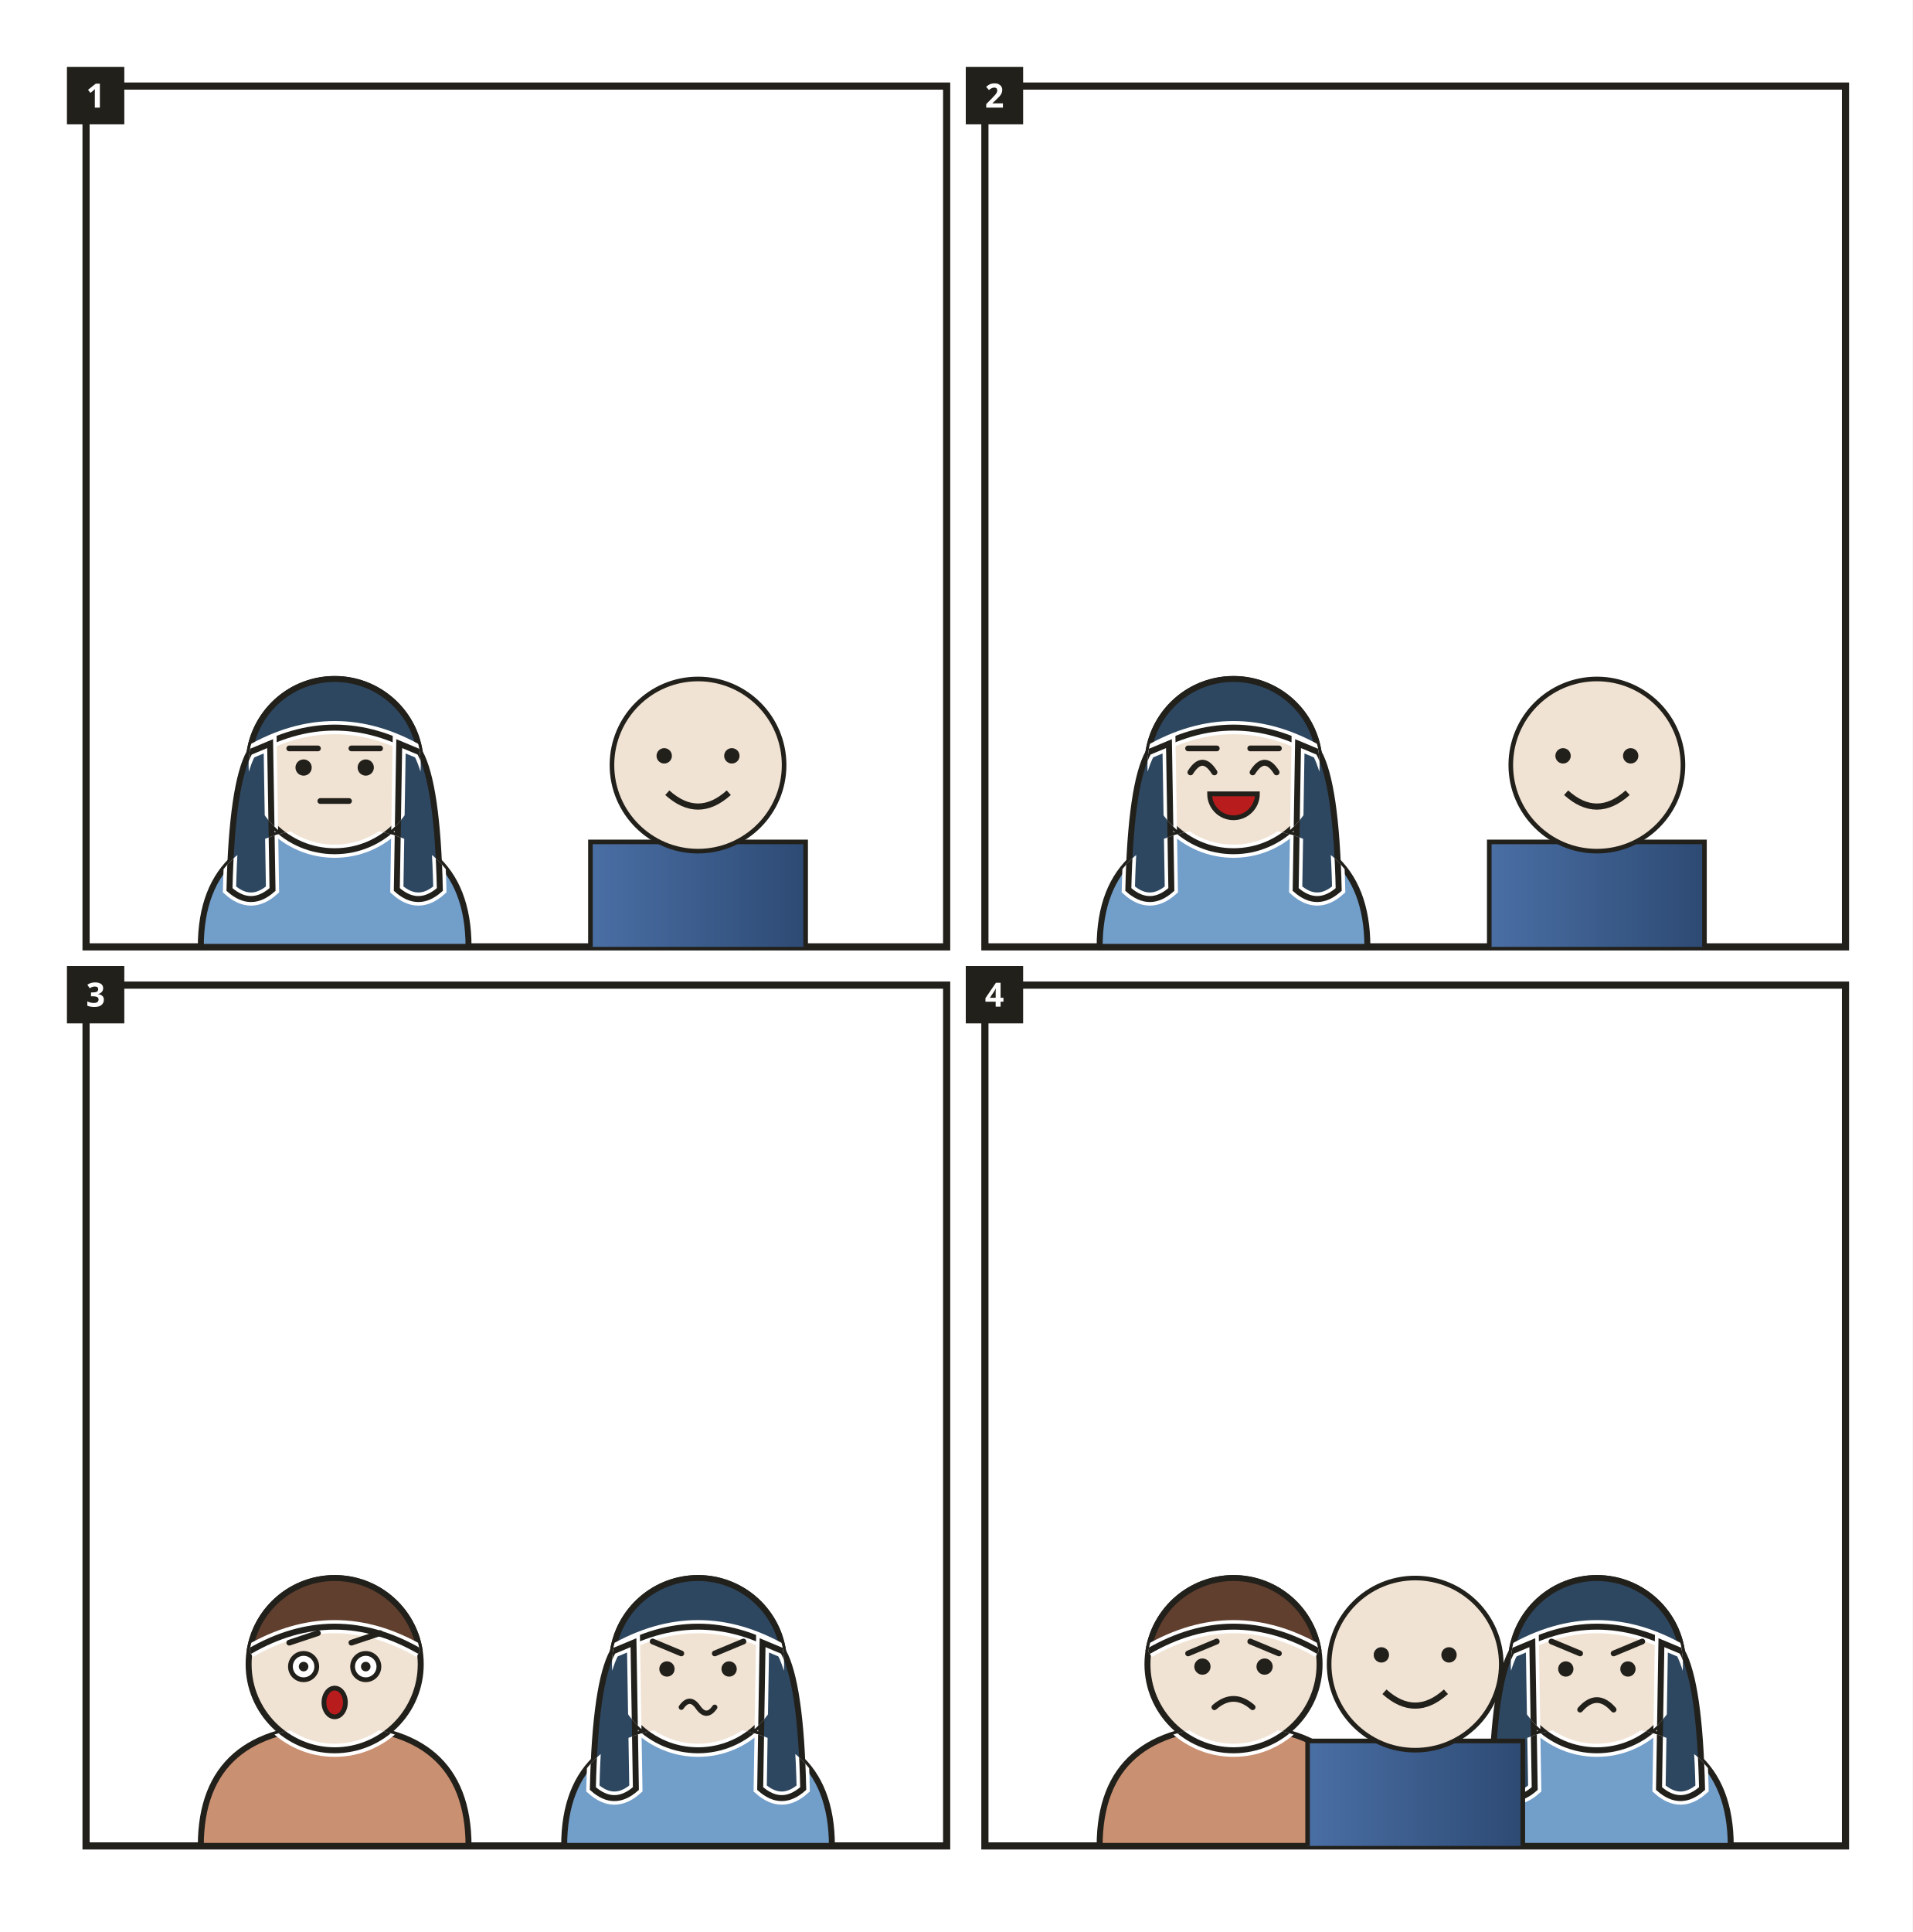
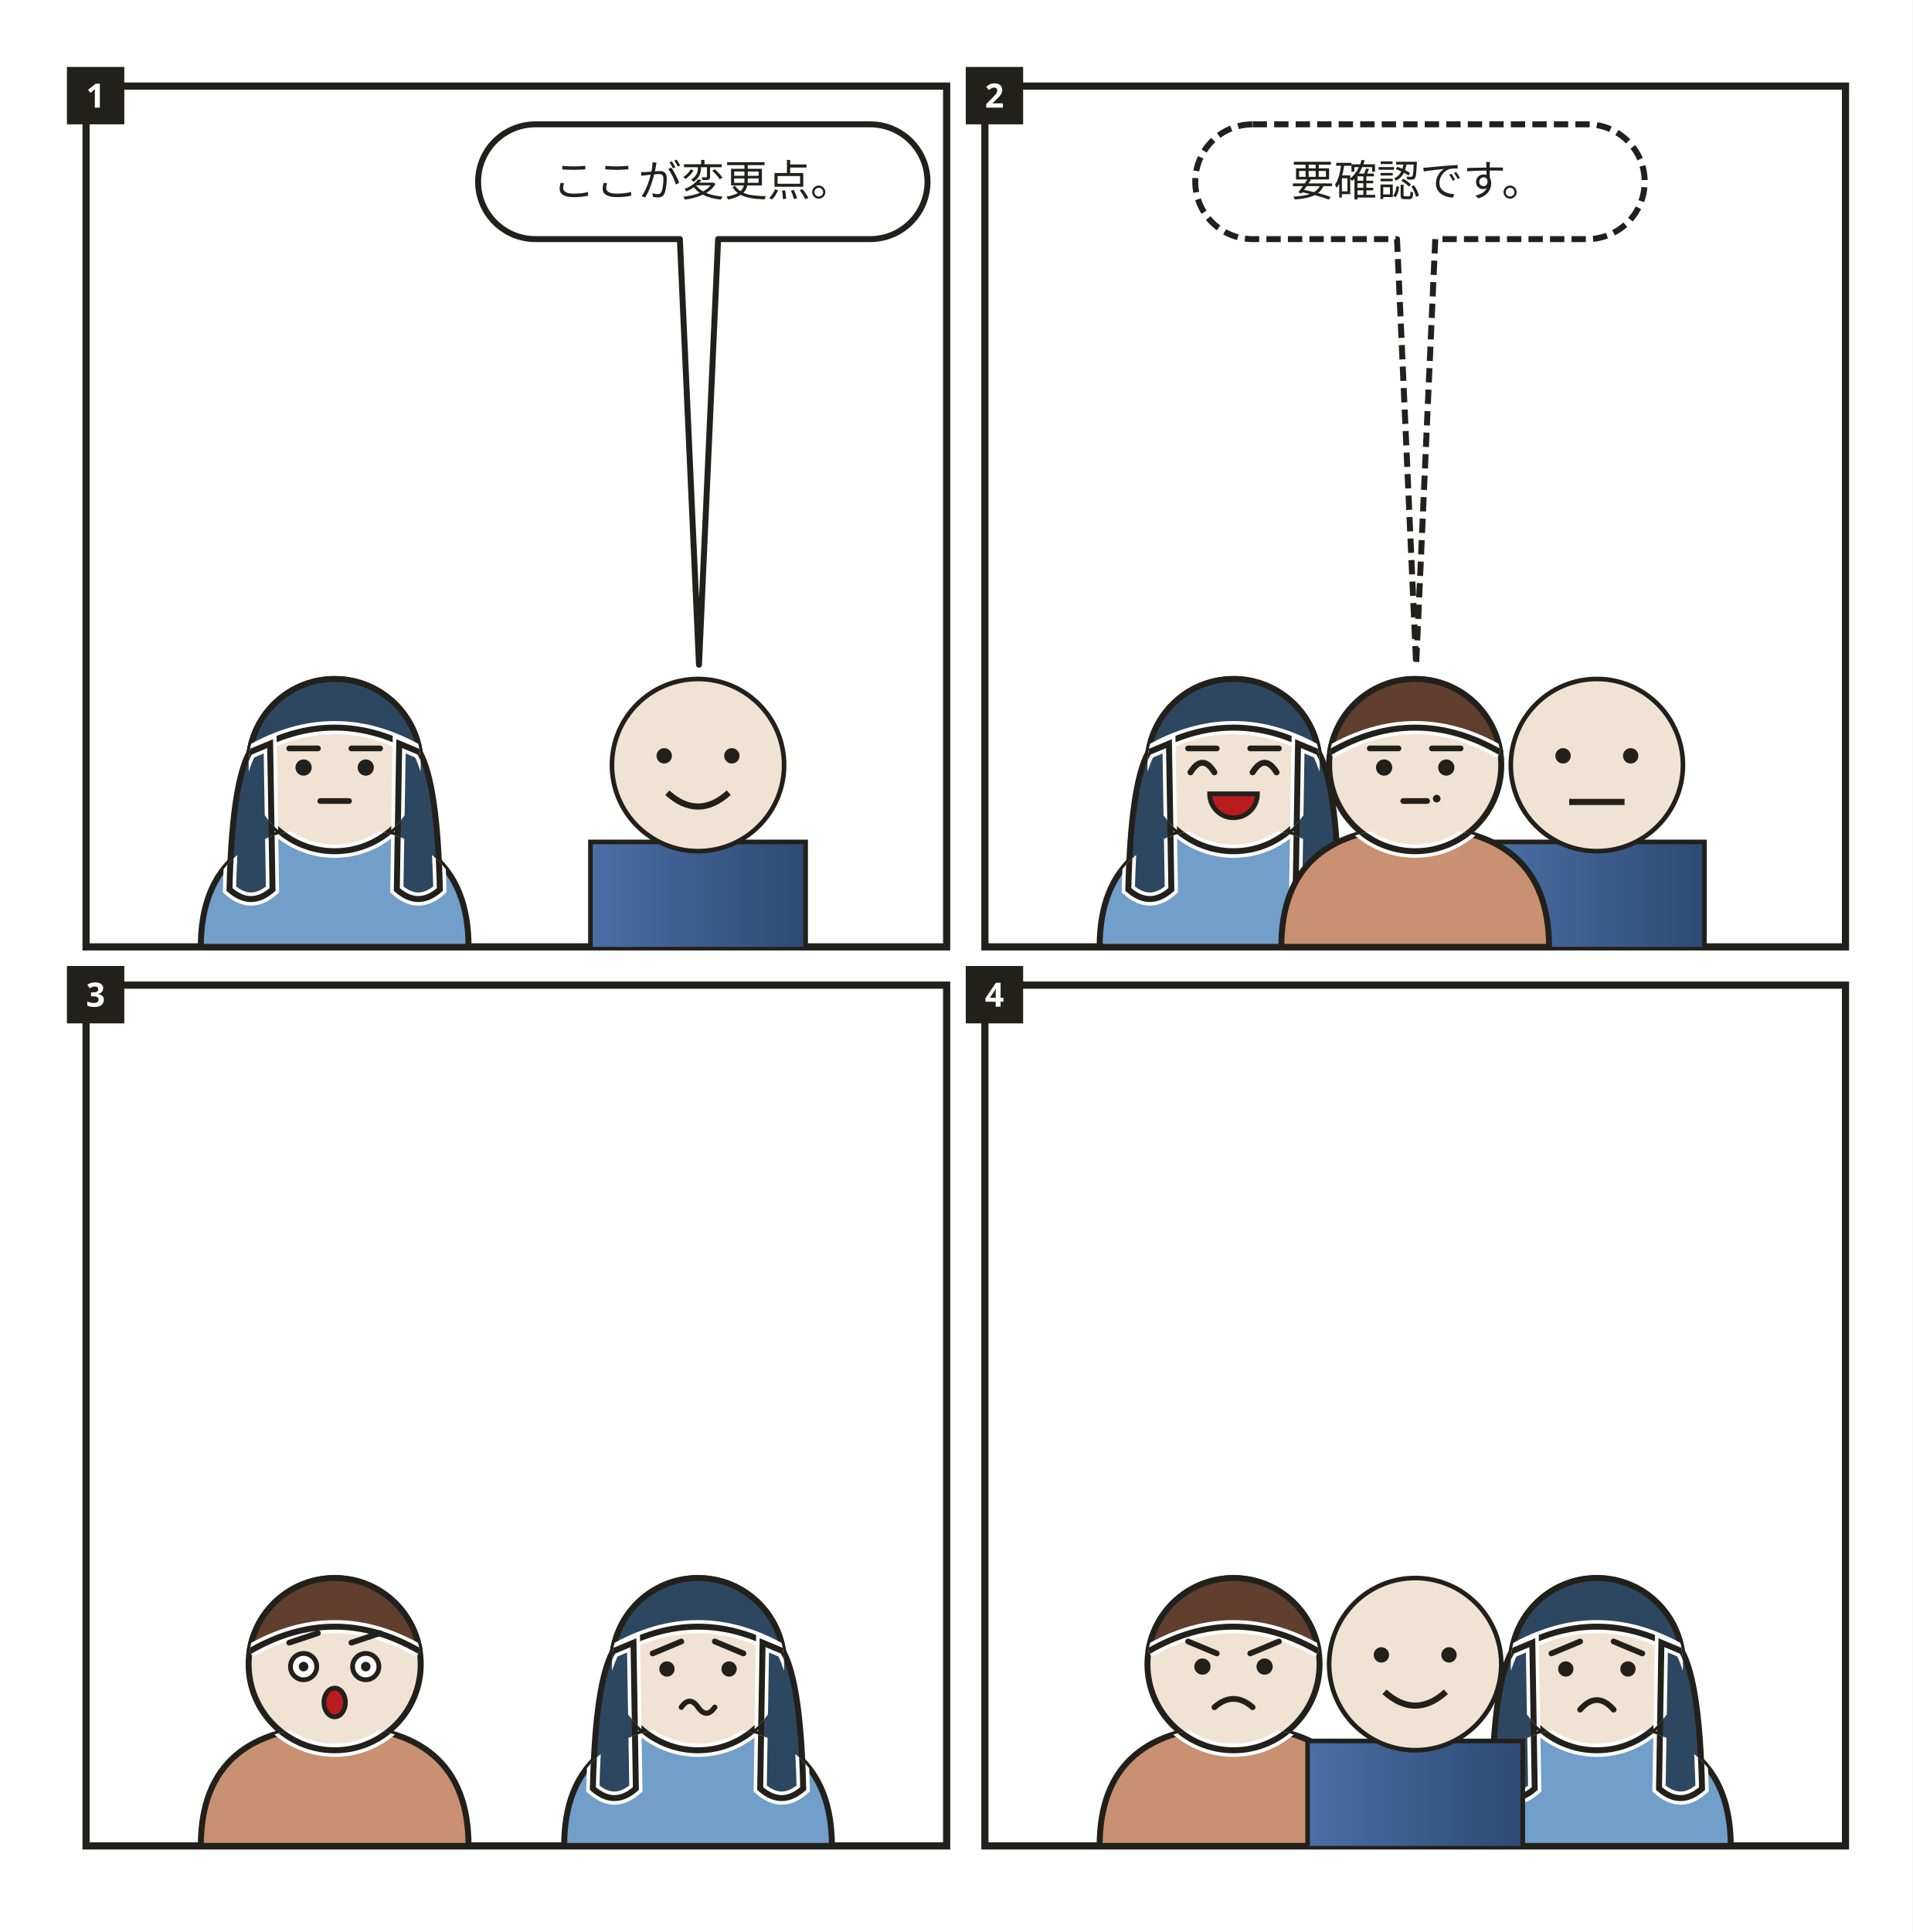
<svg xmlns="http://www.w3.org/2000/svg" width="800" height="808" viewBox="0 0 800 808" role="img" aria-labelledby="svg-title">
  <style>
    text { font-family: 'Hiragino Sans','Hiragino Kaku Gothic ProN','Yu Gothic','YuGothic',Meiryo,'Noto Sans JP',sans-serif; }
    .emoji { font-family: 'Noto Color Emoji','Segoe UI Emoji',sans-serif; }
  </style>
  <rect x="0" y="0" width="800" height="808" fill="#ffffff" />
  <g data-comic="2x2">
    <g data-panel="p1">
      <clipPath id="pc-p1">
        <rect x="36" y="36" width="360" height="360" />
      </clipPath>
      <rect x="36" y="36" width="360" height="360" fill="rgb(255,255,255)" stroke="rgb(34,32,27)" stroke-width="3" />
      <rect x="28" y="28" width="24" height="24" fill="rgb(34,32,27)" />
      <text x="40" y="45" text-anchor="middle" font-size="14" font-weight="700" fill="rgb(255,255,255)">1</text>
      <g data-head="p1.me">
        <g data-face="neutral">
          <defs>
            <clipPath id="ch-p1-me-body">
              <path d="M84 396c0 -34 20 -50 56 -50s56 16 56 50z" />
            </clipPath>
            <clipPath id="ch-p1-me-sil">
              <path d="M84 396c0 -34 20 -50 56 -50s56 16 56 50z" />
              <circle cx="140" cy="320" r="36" />
            </clipPath>
          </defs>
          <path d="M84 396c0 -34 20 -50 56 -50s56 16 56 50z" fill="hsl(210 45% 62%)" />
          <path d="M84 396c0 -34 20 -50 56 -50s56 16 56 50z" fill="none" stroke="rgb(34,32,27)" stroke-width="2.5" />
          <circle cx="140" cy="320" r="36" fill="rgb(241,227,211)" />
          <circle cx="140" cy="320" r="36" fill="none" stroke="rgb(34,32,27)" stroke-width="2.5" />
          <g clip-path="url(#ch-p1-me-body)">
            <circle cx="140" cy="320" r="36" fill="none" stroke="rgb(255,255,255)" stroke-width="5.5" />
            <circle cx="140" cy="320" r="36" fill="none" stroke="rgb(34,32,27)" stroke-width="2.5" />
          </g>
          <path d="M104.4 314.6A36 36 0 0 1 175.6 314.6Q140 294 104.4 314.6Z" fill="hsl(210 35% 28%)" />
          <path d="M104.4 314.6A36 36 0 0 1 175.6 314.6" fill="none" stroke="rgb(34,32,27)" stroke-width="2.5" />
          <path d="M104.4 314.6L113 311L114 372Q105 380 96 372Q97 328 104.4 314.6Z" fill="hsl(210 35% 28%)" />
          <path d="M104.4 314.6L113 311L114 372Q105 380 96 372Q97 328 104.4 314.6Z" fill="none" stroke="rgb(34,32,27)" stroke-width="2.5" />
          <path d="M175.6 314.6L167 311L166 372Q175 380 184 372Q183 328 175.6 314.6Z" fill="hsl(210 35% 28%)" />
          <path d="M175.6 314.6L167 311L166 372Q175 380 184 372Q183 328 175.6 314.6Z" fill="none" stroke="rgb(34,32,27)" stroke-width="2.5" />
          <g clip-path="url(#ch-p1-me-sil)">
            <path d="M175.6 314.6Q140 294 104.4 314.6" fill="none" stroke="rgb(255,255,255)" stroke-width="5.5" />
            <path d="M175.6 314.6Q140 294 104.4 314.6" fill="none" stroke="rgb(34,32,27)" stroke-width="2.5" />
            <path d="M104.4 314.6L113 311L114 372Q105 380 96 372Q97 328 104.4 314.6Z" fill="none" stroke="rgb(255,255,255)" stroke-width="5.5" />
            <path d="M104.4 314.6L113 311L114 372Q105 380 96 372Q97 328 104.4 314.6Z" fill="none" stroke="rgb(34,32,27)" stroke-width="2.5" />
            <path d="M175.6 314.6L167 311L166 372Q175 380 184 372Q183 328 175.6 314.6Z" fill="none" stroke="rgb(255,255,255)" stroke-width="5.5" />
            <path d="M175.6 314.6L167 311L166 372Q175 380 184 372Q183 328 175.6 314.6Z" fill="none" stroke="rgb(34,32,27)" stroke-width="2.5" />
          </g>
          <path d="M121 313L133 313" fill="none" stroke="rgb(34,32,27)" stroke-width="2.4" stroke-linecap="round" />
          <path d="M147 313L159 313" fill="none" stroke="rgb(34,32,27)" stroke-width="2.4" stroke-linecap="round" />
          <circle cx="127" cy="321" r="3.4" fill="rgb(34,32,27)" />
          <circle cx="153" cy="321" r="3.4" fill="rgb(34,32,27)" />
          <path d="M134 335h12" fill="none" stroke="rgb(34,32,27)" stroke-width="2.4" stroke-linecap="round" />
        </g>
      </g>
      <g data-head="p1.bot" clip-path="url(#pc-p1)">
        <svg data-character="robot" x="227.7" y="262.1" width="128.6" height="154.3" viewBox="0 0 200 240" preserveAspectRatio="none" overflow="hidden">
          <defs>
            <linearGradient id="ch-p1-bot-cloth">
              <stop offset="0" stop-color="rgb(74,111,165)" />
              <stop offset="1" stop-color="rgb(45,74,115)" />
            </linearGradient>
          </defs>
          <rect x="30" y="140" width="140" height="100" fill="url(#ch-p1-bot-cloth)" stroke="rgb(34,32,27)" stroke-width="3" />
          <circle cx="100" cy="90" r="56" fill="rgb(241,227,211)" stroke="rgb(34,32,27)" stroke-width="3" />
          <circle cx="78" cy="84" r="5" fill="rgb(34,32,27)" />
          <circle cx="122" cy="84" r="5" fill="rgb(34,32,27)" />
          <path d="M80 108q20 18 40 0" fill="none" stroke="rgb(34,32,27)" stroke-width="4" />
        </svg>
      </g>
    </g>
    <g data-panel="p2">
      <clipPath id="pc-p2">
        <rect x="412" y="36" width="360" height="360" />
      </clipPath>
      <rect x="412" y="36" width="360" height="360" fill="rgb(255,255,255)" stroke="rgb(34,32,27)" stroke-width="3" />
      <rect x="404" y="28" width="24" height="24" fill="rgb(34,32,27)" />
      <text x="416" y="45" text-anchor="middle" font-size="14" font-weight="700" fill="rgb(255,255,255)">2</text>
      <g data-head="p2.me">
        <g data-face="laugh">
          <defs>
            <clipPath id="ch-p2-me-body">
              <path d="M460 396c0 -34 20 -50 56 -50s56 16 56 50z" />
            </clipPath>
            <clipPath id="ch-p2-me-sil">
              <path d="M460 396c0 -34 20 -50 56 -50s56 16 56 50z" />
              <circle cx="516" cy="320" r="36" />
            </clipPath>
          </defs>
          <path d="M460 396c0 -34 20 -50 56 -50s56 16 56 50z" fill="hsl(210 45% 62%)" />
          <path d="M460 396c0 -34 20 -50 56 -50s56 16 56 50z" fill="none" stroke="rgb(34,32,27)" stroke-width="2.5" />
          <circle cx="516" cy="320" r="36" fill="rgb(241,227,211)" />
          <circle cx="516" cy="320" r="36" fill="none" stroke="rgb(34,32,27)" stroke-width="2.5" />
          <g clip-path="url(#ch-p2-me-body)">
            <circle cx="516" cy="320" r="36" fill="none" stroke="rgb(255,255,255)" stroke-width="5.5" />
            <circle cx="516" cy="320" r="36" fill="none" stroke="rgb(34,32,27)" stroke-width="2.5" />
          </g>
          <path d="M480.4 314.6A36 36 0 0 1 551.6 314.6Q516 294 480.4 314.6Z" fill="hsl(210 35% 28%)" />
          <path d="M480.4 314.6A36 36 0 0 1 551.6 314.6" fill="none" stroke="rgb(34,32,27)" stroke-width="2.5" />
          <path d="M480.4 314.6L489 311L490 372Q481 380 472 372Q473 328 480.4 314.6Z" fill="hsl(210 35% 28%)" />
          <path d="M480.4 314.6L489 311L490 372Q481 380 472 372Q473 328 480.4 314.6Z" fill="none" stroke="rgb(34,32,27)" stroke-width="2.5" />
          <path d="M551.6 314.6L543 311L542 372Q551 380 560 372Q559 328 551.6 314.6Z" fill="hsl(210 35% 28%)" />
          <path d="M551.6 314.6L543 311L542 372Q551 380 560 372Q559 328 551.6 314.6Z" fill="none" stroke="rgb(34,32,27)" stroke-width="2.5" />
          <g clip-path="url(#ch-p2-me-sil)">
            <path d="M551.6 314.6Q516 294 480.4 314.6" fill="none" stroke="rgb(255,255,255)" stroke-width="5.5" />
            <path d="M551.6 314.6Q516 294 480.4 314.6" fill="none" stroke="rgb(34,32,27)" stroke-width="2.5" />
            <path d="M480.4 314.6L489 311L490 372Q481 380 472 372Q473 328 480.4 314.6Z" fill="none" stroke="rgb(255,255,255)" stroke-width="5.5" />
            <path d="M480.4 314.6L489 311L490 372Q481 380 472 372Q473 328 480.4 314.6Z" fill="none" stroke="rgb(34,32,27)" stroke-width="2.5" />
            <path d="M551.6 314.6L543 311L542 372Q551 380 560 372Q559 328 551.6 314.6Z" fill="none" stroke="rgb(255,255,255)" stroke-width="5.5" />
            <path d="M551.6 314.6L543 311L542 372Q551 380 560 372Q559 328 551.6 314.6Z" fill="none" stroke="rgb(34,32,27)" stroke-width="2.5" />
          </g>
          <path d="M497 313L509 313" fill="none" stroke="rgb(34,32,27)" stroke-width="2.4" stroke-linecap="round" />
          <path d="M523 313L535 313" fill="none" stroke="rgb(34,32,27)" stroke-width="2.4" stroke-linecap="round" />
          <path d="M498 323q5 -8 10 0" fill="none" stroke="rgb(34,32,27)" stroke-width="2.5" stroke-linecap="round" />
          <path d="M524 323q5 -8 10 0" fill="none" stroke="rgb(34,32,27)" stroke-width="2.5" stroke-linecap="round" />
          <path d="M506 332h20a10 10 0 0 1 -20 0z" fill="rgb(185,28,28)" stroke="rgb(34,32,27)" stroke-width="2" />
        </g>
      </g>
      <g data-head="p2.bot" clip-path="url(#pc-p2)">
        <svg data-character="robot" x="603.7" y="262.1" width="128.6" height="154.3" viewBox="0 0 200 240" preserveAspectRatio="none" overflow="hidden">
          <defs>
            <linearGradient id="ch-p2-bot-cloth">
              <stop offset="0" stop-color="rgb(74,111,165)" />
              <stop offset="1" stop-color="rgb(45,74,115)" />
            </linearGradient>
          </defs>
          <rect x="30" y="140" width="140" height="100" fill="url(#ch-p2-bot-cloth)" stroke="rgb(34,32,27)" stroke-width="3" />
          <circle cx="100" cy="90" r="56" fill="rgb(241,227,211)" stroke="rgb(34,32,27)" stroke-width="3" />
          <circle cx="78" cy="84" r="5" fill="rgb(34,32,27)" />
          <circle cx="122" cy="84" r="5" fill="rgb(34,32,27)" />
-           <path d="M80 108q20 18 40 0" fill="none" stroke="rgb(34,32,27)" stroke-width="4" />
+           <path d="M82 114h36" fill="none" stroke="rgb(34,32,27)" stroke-width="4" />
        </svg>
+       </g>
+       <g data-head="p2.col">
+         <g data-face="think">
+           <defs>
+             <clipPath id="ch-p2-col-body">
+               <path d="M536 396c0 -34 20 -50 56 -50s56 16 56 50z" />
+             </clipPath>
+             <clipPath id="ch-p2-col-sil">
+               <path d="M536 396c0 -34 20 -50 56 -50s56 16 56 50z" />
+               <circle cx="592" cy="320" r="36" />
+             </clipPath>
+           </defs>
+           <path d="M536 396c0 -34 20 -50 56 -50s56 16 56 50z" fill="hsl(20 45% 62%)" />
+           <path d="M536 396c0 -34 20 -50 56 -50s56 16 56 50z" fill="none" stroke="rgb(34,32,27)" stroke-width="2.5" />
+           <circle cx="592" cy="320" r="36" fill="rgb(241,227,211)" />
+           <circle cx="592" cy="320" r="36" fill="none" stroke="rgb(34,32,27)" stroke-width="2.5" />
+           <g clip-path="url(#ch-p2-col-body)">
+             <circle cx="592" cy="320" r="36" fill="none" stroke="rgb(255,255,255)" stroke-width="5.5" />
+             <circle cx="592" cy="320" r="36" fill="none" stroke="rgb(34,32,27)" stroke-width="2.5" />
+           </g>
+           <path d="M556.4 314.6A36 36 0 0 1 627.6 314.6Q592 294 556.4 314.6Z" fill="hsl(20 35% 28%)" />
+           <path d="M556.4 314.6A36 36 0 0 1 627.6 314.6" fill="none" stroke="rgb(34,32,27)" stroke-width="2.5" />
+           <g clip-path="url(#ch-p2-col-sil)">
+             <path d="M627.6 314.6Q592 294 556.4 314.6" fill="none" stroke="rgb(255,255,255)" stroke-width="5.5" />
+             <path d="M627.6 314.6Q592 294 556.4 314.6" fill="none" stroke="rgb(34,32,27)" stroke-width="2.5" />
+           </g>
+           <path d="M573 313L585 313" fill="none" stroke="rgb(34,32,27)" stroke-width="2.4" stroke-linecap="round" />
+           <path d="M599 313L611 313" fill="none" stroke="rgb(34,32,27)" stroke-width="2.4" stroke-linecap="round" />
+           <circle cx="579" cy="321" r="3.4" fill="rgb(34,32,27)" />
+           <circle cx="605" cy="321" r="3.4" fill="rgb(34,32,27)" />
+           <path d="M587 335h10" fill="none" stroke="rgb(34,32,27)" stroke-width="2.4" stroke-linecap="round" />
+           <circle cx="601" cy="334" r="1.6" fill="rgb(34,32,27)" />
+         </g>
      </g>
    </g>
    <g data-panel="p3">
      <clipPath id="pc-p3">
        <rect x="36" y="412" width="360" height="360" />
      </clipPath>
      <rect x="36" y="412" width="360" height="360" fill="rgb(255,255,255)" stroke="rgb(34,32,27)" stroke-width="3" />
      <rect x="28" y="404" width="24" height="24" fill="rgb(34,32,27)" />
      <text x="40" y="421" text-anchor="middle" font-size="14" font-weight="700" fill="rgb(255,255,255)">3</text>
      <g data-head="p3.col">
        <g data-face="surprise">
          <defs>
            <clipPath id="ch-p3-col-body">
              <path d="M84 772c0 -34 20 -50 56 -50s56 16 56 50z" />
            </clipPath>
            <clipPath id="ch-p3-col-sil">
              <path d="M84 772c0 -34 20 -50 56 -50s56 16 56 50z" />
              <circle cx="140" cy="696" r="36" />
            </clipPath>
          </defs>
          <path d="M84 772c0 -34 20 -50 56 -50s56 16 56 50z" fill="hsl(20 45% 62%)" />
          <path d="M84 772c0 -34 20 -50 56 -50s56 16 56 50z" fill="none" stroke="rgb(34,32,27)" stroke-width="2.5" />
          <circle cx="140" cy="696" r="36" fill="rgb(241,227,211)" />
          <circle cx="140" cy="696" r="36" fill="none" stroke="rgb(34,32,27)" stroke-width="2.5" />
          <g clip-path="url(#ch-p3-col-body)">
            <circle cx="140" cy="696" r="36" fill="none" stroke="rgb(255,255,255)" stroke-width="5.5" />
            <circle cx="140" cy="696" r="36" fill="none" stroke="rgb(34,32,27)" stroke-width="2.5" />
          </g>
          <path d="M104.4 690.6A36 36 0 0 1 175.6 690.6Q140 670 104.4 690.6Z" fill="hsl(20 35% 28%)" />
          <path d="M104.4 690.6A36 36 0 0 1 175.6 690.6" fill="none" stroke="rgb(34,32,27)" stroke-width="2.5" />
          <g clip-path="url(#ch-p3-col-sil)">
            <path d="M175.6 690.6Q140 670 104.4 690.6" fill="none" stroke="rgb(255,255,255)" stroke-width="5.5" />
            <path d="M175.6 690.6Q140 670 104.4 690.6" fill="none" stroke="rgb(34,32,27)" stroke-width="2.5" />
          </g>
          <path d="M121 687L133 683" fill="none" stroke="rgb(34,32,27)" stroke-width="2.4" stroke-linecap="round" />
          <path d="M147 687L159 683" fill="none" stroke="rgb(34,32,27)" stroke-width="2.4" stroke-linecap="round" />
          <circle cx="127" cy="697" r="5.5" fill="rgb(255,255,255)" stroke="rgb(34,32,27)" stroke-width="2" />
          <circle cx="127" cy="697" r="2" fill="rgb(34,32,27)" />
          <circle cx="153" cy="697" r="5.5" fill="rgb(255,255,255)" stroke="rgb(34,32,27)" stroke-width="2" />
          <circle cx="153" cy="697" r="2" fill="rgb(34,32,27)" />
          <ellipse cx="140" cy="712" rx="4.5" ry="6" fill="rgb(185,28,28)" stroke="rgb(34,32,27)" stroke-width="2" />
        </g>
      </g>
      <g data-head="p3.me">
        <g data-face="worry">
          <defs>
            <clipPath id="ch-p3-me-body">
              <path d="M236 772c0 -34 20 -50 56 -50s56 16 56 50z" />
            </clipPath>
            <clipPath id="ch-p3-me-sil">
              <path d="M236 772c0 -34 20 -50 56 -50s56 16 56 50z" />
              <circle cx="292" cy="696" r="36" />
            </clipPath>
          </defs>
          <path d="M236 772c0 -34 20 -50 56 -50s56 16 56 50z" fill="hsl(210 45% 62%)" />
          <path d="M236 772c0 -34 20 -50 56 -50s56 16 56 50z" fill="none" stroke="rgb(34,32,27)" stroke-width="2.5" />
          <circle cx="292" cy="696" r="36" fill="rgb(241,227,211)" />
          <circle cx="292" cy="696" r="36" fill="none" stroke="rgb(34,32,27)" stroke-width="2.5" />
          <g clip-path="url(#ch-p3-me-body)">
            <circle cx="292" cy="696" r="36" fill="none" stroke="rgb(255,255,255)" stroke-width="5.5" />
            <circle cx="292" cy="696" r="36" fill="none" stroke="rgb(34,32,27)" stroke-width="2.5" />
          </g>
          <path d="M256.4 690.6A36 36 0 0 1 327.6 690.6Q292 670 256.4 690.6Z" fill="hsl(210 35% 28%)" />
          <path d="M256.4 690.6A36 36 0 0 1 327.6 690.6" fill="none" stroke="rgb(34,32,27)" stroke-width="2.5" />
          <path d="M256.4 690.6L265 687L266 748Q257 756 248 748Q249 704 256.4 690.6Z" fill="hsl(210 35% 28%)" />
          <path d="M256.4 690.6L265 687L266 748Q257 756 248 748Q249 704 256.4 690.6Z" fill="none" stroke="rgb(34,32,27)" stroke-width="2.5" />
          <path d="M327.6 690.6L319 687L318 748Q327 756 336 748Q335 704 327.6 690.6Z" fill="hsl(210 35% 28%)" />
          <path d="M327.6 690.6L319 687L318 748Q327 756 336 748Q335 704 327.6 690.6Z" fill="none" stroke="rgb(34,32,27)" stroke-width="2.5" />
          <g clip-path="url(#ch-p3-me-sil)">
            <path d="M327.6 690.6Q292 670 256.4 690.6" fill="none" stroke="rgb(255,255,255)" stroke-width="5.5" />
            <path d="M327.6 690.6Q292 670 256.4 690.6" fill="none" stroke="rgb(34,32,27)" stroke-width="2.5" />
            <path d="M256.4 690.6L265 687L266 748Q257 756 248 748Q249 704 256.4 690.6Z" fill="none" stroke="rgb(255,255,255)" stroke-width="5.5" />
            <path d="M256.4 690.6L265 687L266 748Q257 756 248 748Q249 704 256.4 690.6Z" fill="none" stroke="rgb(34,32,27)" stroke-width="2.5" />
            <path d="M327.6 690.6L319 687L318 748Q327 756 336 748Q335 704 327.6 690.6Z" fill="none" stroke="rgb(255,255,255)" stroke-width="5.5" />
            <path d="M327.6 690.6L319 687L318 748Q327 756 336 748Q335 704 327.6 690.6Z" fill="none" stroke="rgb(34,32,27)" stroke-width="2.5" />
          </g>
-           <path d="M273 686.5L285 691.5" fill="none" stroke="rgb(34,32,27)" stroke-width="2.4" stroke-linecap="round" />
-           <path d="M299 691.5L311 686.5" fill="none" stroke="rgb(34,32,27)" stroke-width="2.4" stroke-linecap="round" />
+           <path d="M273 691.5L285 686.5" fill="none" stroke="rgb(34,32,27)" stroke-width="2.4" stroke-linecap="round" />
+           <path d="M299 686.5L311 691.5" fill="none" stroke="rgb(34,32,27)" stroke-width="2.4" stroke-linecap="round" />
          <circle cx="279" cy="698" r="3.2" fill="rgb(34,32,27)" />
          <circle cx="305" cy="698" r="3.2" fill="rgb(34,32,27)" />
          <path d="M285 714q3.5 -5 7 0t7 0" fill="none" stroke="rgb(34,32,27)" stroke-width="2.2" stroke-linecap="round" />
        </g>
      </g>
    </g>
    <g data-panel="p4">
      <clipPath id="pc-p4">
        <rect x="412" y="412" width="360" height="360" />
      </clipPath>
      <rect x="412" y="412" width="360" height="360" fill="rgb(255,255,255)" stroke="rgb(34,32,27)" stroke-width="3" />
      <rect x="404" y="404" width="24" height="24" fill="rgb(34,32,27)" />
      <text x="416" y="421" text-anchor="middle" font-size="14" font-weight="700" fill="rgb(255,255,255)">4</text>
      <g data-head="p4.col">
        <g data-face="angry">
          <defs>
            <clipPath id="ch-p4-col-body">
              <path d="M460 772c0 -34 20 -50 56 -50s56 16 56 50z" />
            </clipPath>
            <clipPath id="ch-p4-col-sil">
              <path d="M460 772c0 -34 20 -50 56 -50s56 16 56 50z" />
              <circle cx="516" cy="696" r="36" />
            </clipPath>
          </defs>
          <path d="M460 772c0 -34 20 -50 56 -50s56 16 56 50z" fill="hsl(20 45% 62%)" />
          <path d="M460 772c0 -34 20 -50 56 -50s56 16 56 50z" fill="none" stroke="rgb(34,32,27)" stroke-width="2.5" />
          <circle cx="516" cy="696" r="36" fill="rgb(241,227,211)" />
          <circle cx="516" cy="696" r="36" fill="none" stroke="rgb(34,32,27)" stroke-width="2.5" />
          <g clip-path="url(#ch-p4-col-body)">
            <circle cx="516" cy="696" r="36" fill="none" stroke="rgb(255,255,255)" stroke-width="5.5" />
            <circle cx="516" cy="696" r="36" fill="none" stroke="rgb(34,32,27)" stroke-width="2.5" />
          </g>
          <path d="M480.4 690.6A36 36 0 0 1 551.6 690.6Q516 670 480.4 690.6Z" fill="hsl(20 35% 28%)" />
          <path d="M480.4 690.6A36 36 0 0 1 551.6 690.6" fill="none" stroke="rgb(34,32,27)" stroke-width="2.5" />
          <g clip-path="url(#ch-p4-col-sil)">
            <path d="M551.6 690.6Q516 670 480.4 690.6" fill="none" stroke="rgb(255,255,255)" stroke-width="5.5" />
            <path d="M551.6 690.6Q516 670 480.4 690.6" fill="none" stroke="rgb(34,32,27)" stroke-width="2.5" />
          </g>
-           <path d="M497 691.5L509 686.5" fill="none" stroke="rgb(34,32,27)" stroke-width="2.4" stroke-linecap="round" />
-           <path d="M523 686.5L535 691.5" fill="none" stroke="rgb(34,32,27)" stroke-width="2.4" stroke-linecap="round" />
+           <path d="M497 686.5L509 691.5" fill="none" stroke="rgb(34,32,27)" stroke-width="2.4" stroke-linecap="round" />
+           <path d="M523 691.5L535 686.5" fill="none" stroke="rgb(34,32,27)" stroke-width="2.4" stroke-linecap="round" />
          <circle cx="503" cy="697" r="3.4" fill="rgb(34,32,27)" />
          <circle cx="529" cy="697" r="3.4" fill="rgb(34,32,27)" />
          <path d="M508 714q8 -7 16 0" fill="none" stroke="rgb(34,32,27)" stroke-width="2.4" stroke-linecap="round" />
        </g>
      </g>
      <g data-head="p4.me">
        <g data-face="sad">
          <defs>
            <clipPath id="ch-p4-me-body">
              <path d="M612 772c0 -34 20 -50 56 -50s56 16 56 50z" />
            </clipPath>
            <clipPath id="ch-p4-me-sil">
              <path d="M612 772c0 -34 20 -50 56 -50s56 16 56 50z" />
              <circle cx="668" cy="696" r="36" />
            </clipPath>
          </defs>
          <path d="M612 772c0 -34 20 -50 56 -50s56 16 56 50z" fill="hsl(210 45% 62%)" />
          <path d="M612 772c0 -34 20 -50 56 -50s56 16 56 50z" fill="none" stroke="rgb(34,32,27)" stroke-width="2.5" />
          <circle cx="668" cy="696" r="36" fill="rgb(241,227,211)" />
          <circle cx="668" cy="696" r="36" fill="none" stroke="rgb(34,32,27)" stroke-width="2.5" />
          <g clip-path="url(#ch-p4-me-body)">
            <circle cx="668" cy="696" r="36" fill="none" stroke="rgb(255,255,255)" stroke-width="5.5" />
            <circle cx="668" cy="696" r="36" fill="none" stroke="rgb(34,32,27)" stroke-width="2.5" />
          </g>
          <path d="M632.4 690.6A36 36 0 0 1 703.6 690.6Q668 670 632.4 690.6Z" fill="hsl(210 35% 28%)" />
          <path d="M632.4 690.6A36 36 0 0 1 703.6 690.6" fill="none" stroke="rgb(34,32,27)" stroke-width="2.5" />
          <path d="M632.4 690.6L641 687L642 748Q633 756 624 748Q625 704 632.4 690.6Z" fill="hsl(210 35% 28%)" />
          <path d="M632.4 690.6L641 687L642 748Q633 756 624 748Q625 704 632.4 690.6Z" fill="none" stroke="rgb(34,32,27)" stroke-width="2.5" />
          <path d="M703.6 690.6L695 687L694 748Q703 756 712 748Q711 704 703.6 690.6Z" fill="hsl(210 35% 28%)" />
          <path d="M703.6 690.6L695 687L694 748Q703 756 712 748Q711 704 703.6 690.6Z" fill="none" stroke="rgb(34,32,27)" stroke-width="2.5" />
          <g clip-path="url(#ch-p4-me-sil)">
            <path d="M703.6 690.6Q668 670 632.4 690.6" fill="none" stroke="rgb(255,255,255)" stroke-width="5.5" />
            <path d="M703.6 690.6Q668 670 632.4 690.6" fill="none" stroke="rgb(34,32,27)" stroke-width="2.5" />
            <path d="M632.4 690.6L641 687L642 748Q633 756 624 748Q625 704 632.4 690.6Z" fill="none" stroke="rgb(255,255,255)" stroke-width="5.5" />
            <path d="M632.4 690.6L641 687L642 748Q633 756 624 748Q625 704 632.4 690.6Z" fill="none" stroke="rgb(34,32,27)" stroke-width="2.5" />
            <path d="M703.6 690.6L695 687L694 748Q703 756 712 748Q711 704 703.6 690.6Z" fill="none" stroke="rgb(255,255,255)" stroke-width="5.5" />
            <path d="M703.6 690.6L695 687L694 748Q703 756 712 748Q711 704 703.6 690.6Z" fill="none" stroke="rgb(34,32,27)" stroke-width="2.5" />
          </g>
-           <path d="M649 686.5L661 691.5" fill="none" stroke="rgb(34,32,27)" stroke-width="2.4" stroke-linecap="round" />
-           <path d="M675 691.5L687 686.5" fill="none" stroke="rgb(34,32,27)" stroke-width="2.4" stroke-linecap="round" />
+           <path d="M649 691.5L661 686.5" fill="none" stroke="rgb(34,32,27)" stroke-width="2.4" stroke-linecap="round" />
+           <path d="M675 686.5L687 691.5" fill="none" stroke="rgb(34,32,27)" stroke-width="2.4" stroke-linecap="round" />
          <circle cx="655" cy="698" r="3.2" fill="rgb(34,32,27)" />
          <circle cx="681" cy="698" r="3.2" fill="rgb(34,32,27)" />
          <path d="M661 715q7 -8 14 0" fill="none" stroke="rgb(34,32,27)" stroke-width="2.4" stroke-linecap="round" />
        </g>
      </g>
      <g data-head="p4.bot" clip-path="url(#pc-p4)">
        <svg data-character="robot" x="527.7" y="638.1" width="128.6" height="154.3" viewBox="0 0 200 240" preserveAspectRatio="none" overflow="hidden">
          <defs>
            <linearGradient id="ch-p4-bot-cloth">
              <stop offset="0" stop-color="rgb(74,111,165)" />
              <stop offset="1" stop-color="rgb(45,74,115)" />
            </linearGradient>
          </defs>
          <rect x="30" y="140" width="140" height="100" fill="url(#ch-p4-bot-cloth)" stroke="rgb(34,32,27)" stroke-width="3" />
          <circle cx="100" cy="90" r="56" fill="rgb(241,227,211)" stroke="rgb(34,32,27)" stroke-width="3" />
          <circle cx="78" cy="84" r="5" fill="rgb(34,32,27)" />
          <circle cx="122" cy="84" r="5" fill="rgb(34,32,27)" />
          <path d="M80 108q20 18 40 0" fill="none" stroke="rgb(34,32,27)" stroke-width="4" />
        </svg>
      </g>
    </g>
+     <g data-bubble="p1.d1">
+       <path d="M224 52H364A24 24 0 0 1 388 76V76A24 24 0 0 1 364 100L300.4 100L292.4 278L284.4 100H224A24 24 0 0 1 200 76V76A24 24 0 0 1 224 52Z" fill="rgb(255,255,255)" stroke="rgb(34,32,27)" stroke-width="2.5" stroke-linejoin="round" />
+       <text x="231" y="82" font-size="18" fill="rgb(34,32,27)">ここが変更点。</text>
+     </g>
+     <g data-bubble="p2.d1">
+       <path d="M524 52H664A24 24 0 0 1 688 76V76A24 24 0 0 1 664 100L600.4 100L592.4 278L584.4 100H524A24 24 0 0 1 500 76V76A24 24 0 0 1 524 52Z" fill="rgb(255,255,255)" stroke="rgb(34,32,27)" stroke-width="2.5" stroke-linejoin="round" stroke-dasharray="6 3" />
+       <text x="540" y="82" font-size="18" fill="rgb(34,32,27)">要確認です。</text>
+     </g>
  </g>
</svg>
